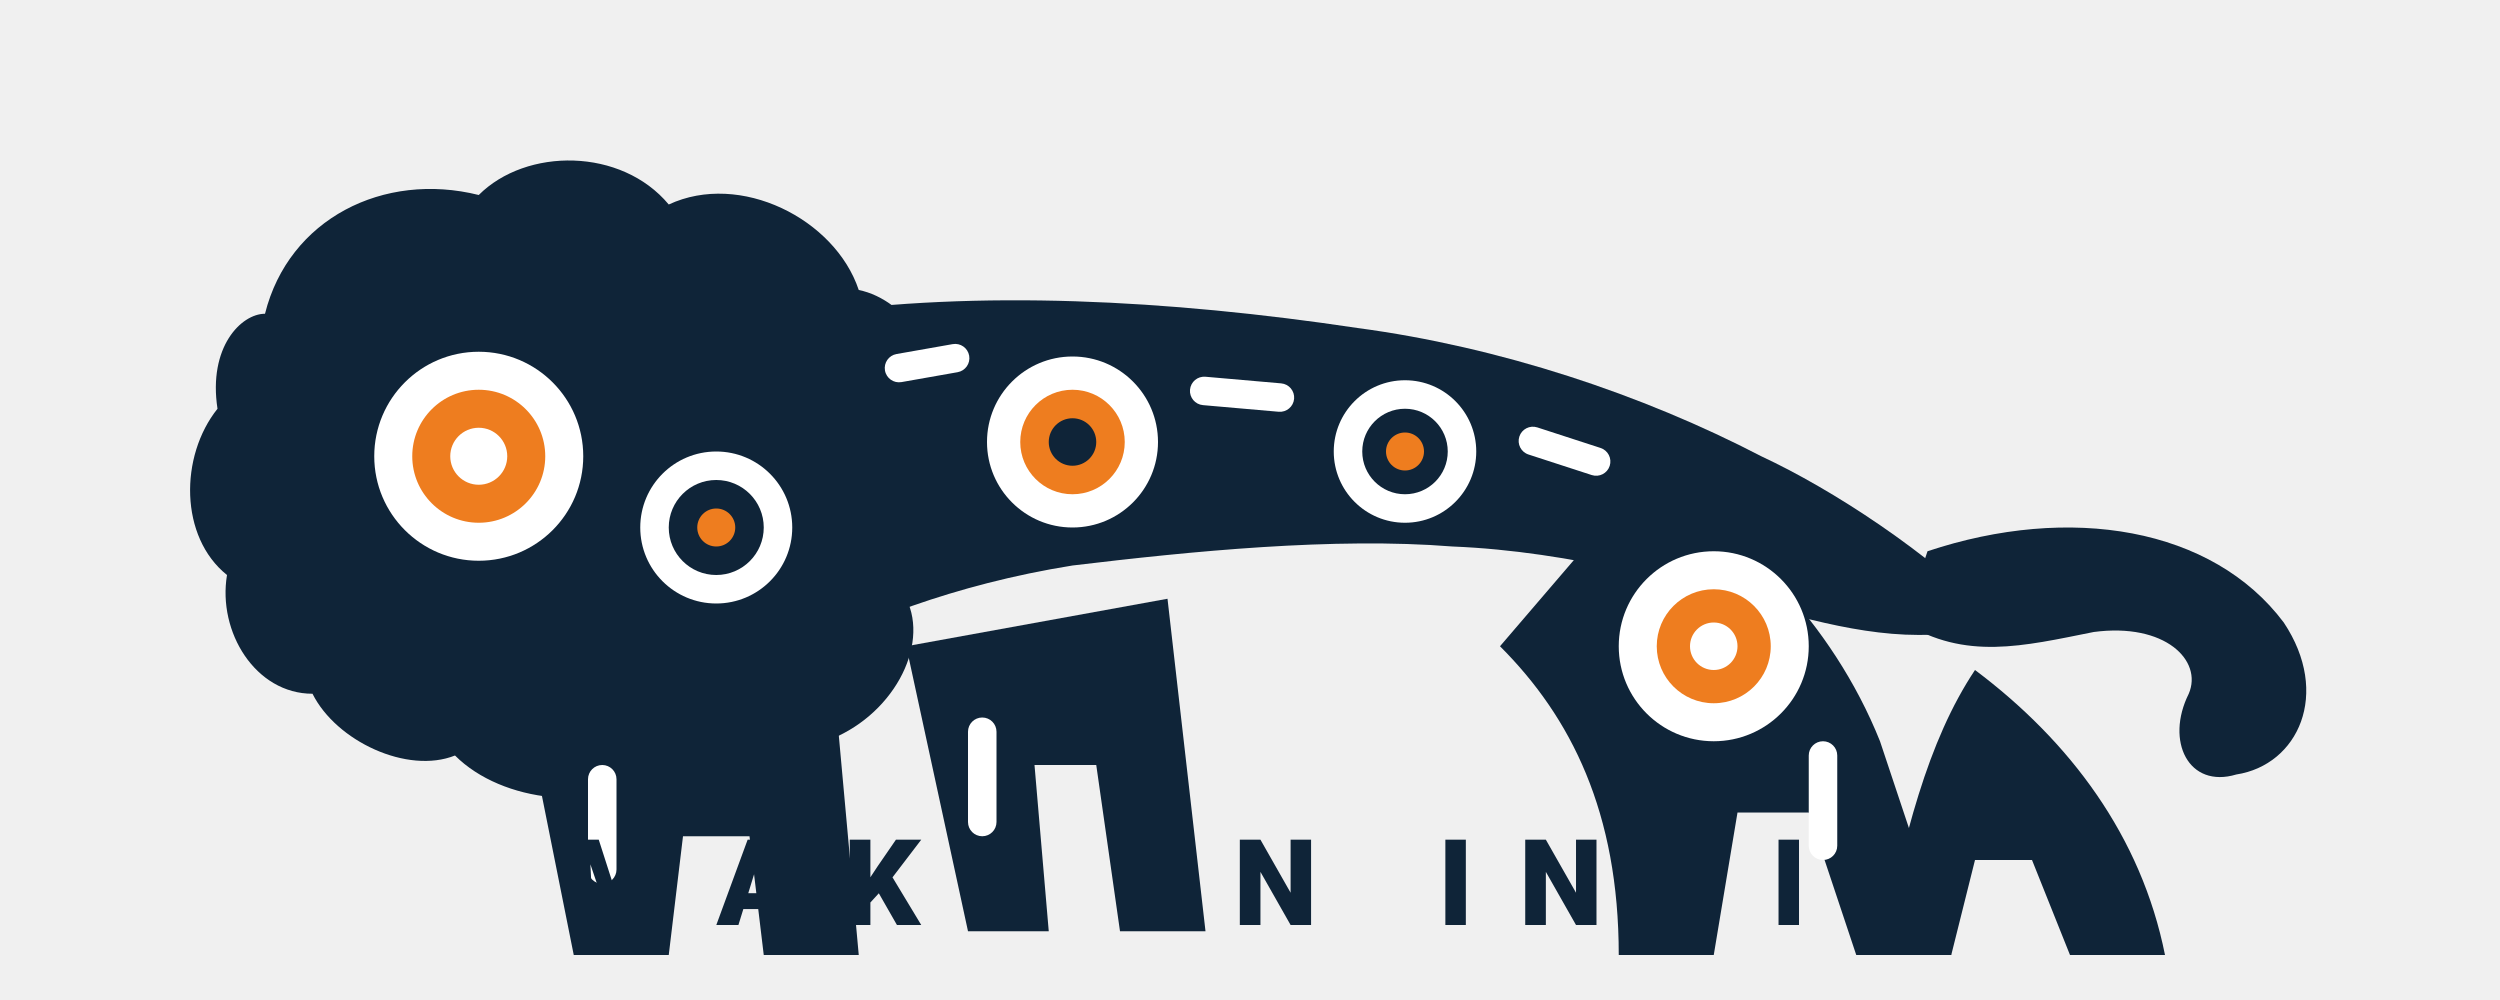
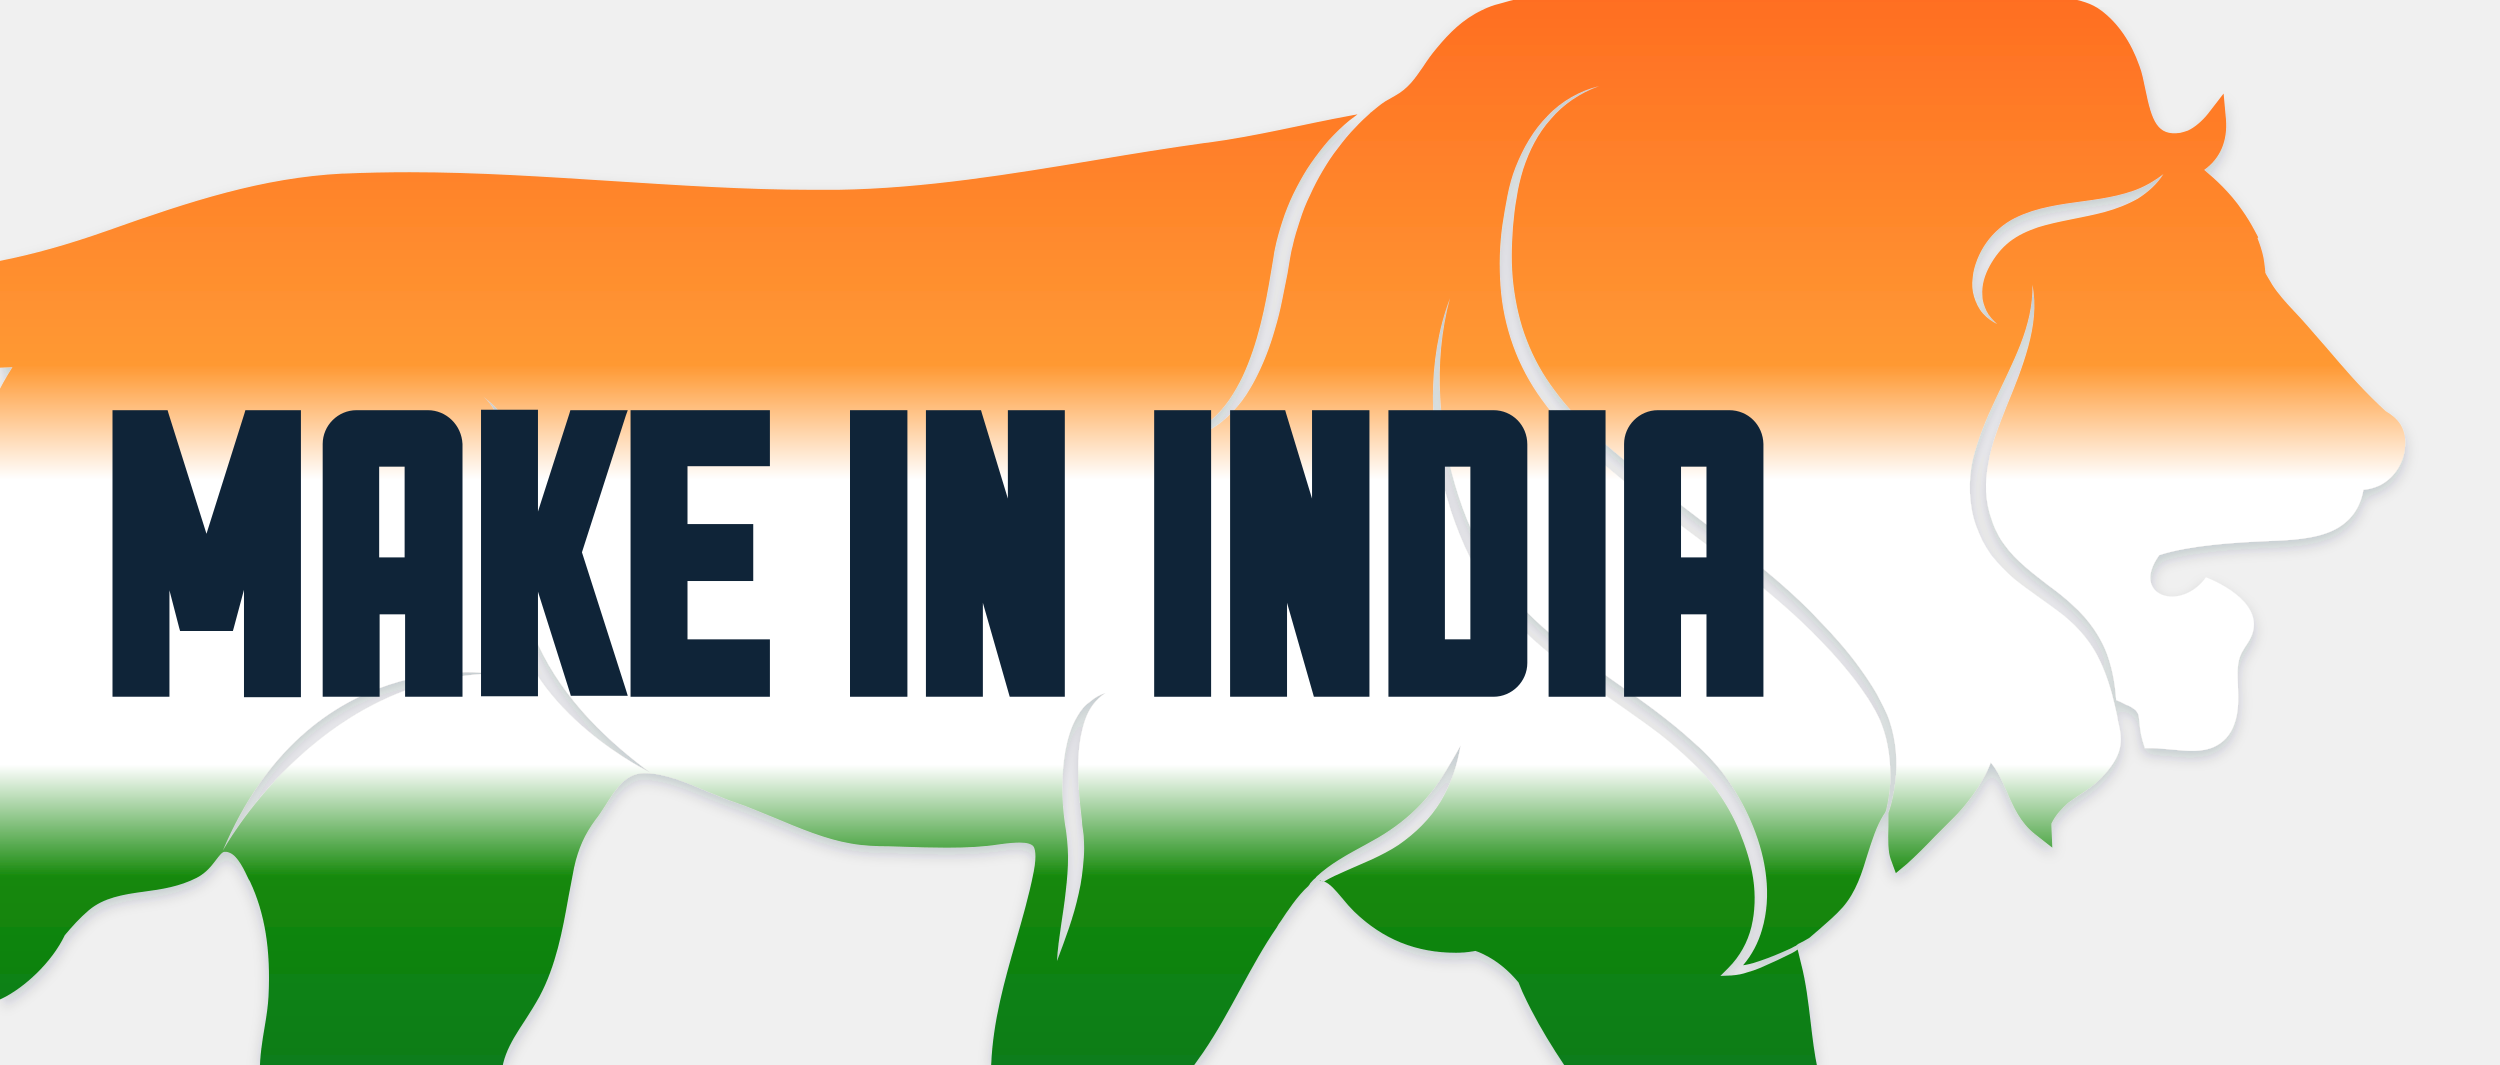
- <svg xmlns="http://www.w3.org/2000/svg" viewBox="0 0 500 200" width="100%" height="100%">
+ <svg xmlns="http://www.w3.org/2000/svg" viewBox="220 260 540 230" width="100%" height="100%">
  <defs>
-     <linearGradient id="miiDarkGrad" x1="0%" y1="0%" x2="100%" y2="100%">
-       <stop offset="0%" stop-color="#0f2438" />
-       <stop offset="100%" stop-color="#071522" />
+     <linearGradient id="tricolourGradient" x1="0%" y1="0%" x2="0%" y2="100%">
+       <stop offset="0%" stop-color="#FF671F" />
+       <stop offset="30%" stop-color="#FF9933" />
+       <stop offset="38%" stop-color="#FFFFFF" />
+       <stop offset="48%" stop-color="#FFFFFF" />
+       <stop offset="58%" stop-color="#FFFFFF" />
+       <stop offset="66%" stop-color="#138808" />
+       <stop offset="100%" stop-color="#046A38" />
    </linearGradient>
-     <linearGradient id="miiOrangeGrad" x1="0%" y1="0%" x2="100%" y2="0%">
-       <stop offset="0%" stop-color="#ee7d1f" />
-       <stop offset="100%" stop-color="#f59e0b" />
-     </linearGradient>
-     <filter id="shadow" x="-5%" y="-5%" width="110%" height="110%">
-       <feDropShadow dx="0" dy="2" stdDeviation="2" flood-opacity="0.15" />
+     <filter id="dropShadow" x="-5%" y="-5%" width="110%" height="110%">
+       <feDropShadow dx="0" dy="1.5" stdDeviation="1.5" flood-color="#0f2438" flood-opacity="0.18" />
    </filter>
  </defs>
-   <g transform="translate(15, 20) scale(0.95)">
-     <path d="M 40 45 C 45 25 65 15 85 20 C 95 10 115 10 125 22 C 140 15 160 25 165 40 C 175 42 185 55 180 70 C 188 80 185 95 175 105 C 180 115 172 130 158 135 C 150 145 135 148 122 142 C 110 150 90 148 80 138 C 70 142 55 135 50 125 C 38 125 30 112 32 100 C 22 92 22 75 30 65 C 28 52 35 45 40 45 Z" fill="#0f2438" />
-     <path d="M 155 45 C 190 40 230 42 270 48 C 300 52 330 62 355 75 C 370 82 390 95 405 110 C 390 115 375 112 360 108 C 340 102 315 95 290 94 C 265 92 235 95 210 98 C 185 102 165 110 150 118 Z" fill="#0f2438" />
-     <path d="M 95 130 L 105 180 L 125 180 L 128 155 L 142 155 L 145 180 L 165 180 L 160 125 Z" fill="#0f2438" />
-     <path d="M 175 115 L 188 175 L 205 175 L 202 140 L 215 140 L 220 175 L 238 175 L 230 105 Z" fill="#0f2438" />
-     <path d="M 330 80 C 350 90 370 110 380 135 L 395 180 L 375 180 L 365 150 L 350 150 L 345 180 L 325 180 C 325 150 315 130 300 115 Z" fill="#0f2438" />
-     <path d="M 400 120 C 420 135 435 155 440 180 L 420 180 L 412 160 L 400 160 L 395 180 L 380 180 C 385 155 390 135 400 120 Z" fill="#0f2438" />
-     <path d="M 390 95 C 420 85 450 90 465 110 C 475 125 468 140 455 142 C 445 145 440 135 445 125 C 448 118 440 110 425 112 C 410 115 398 118 385 110 Z" fill="#0f2438" />
-     <circle cx="85" cy="75" r="22" fill="#ffffff" />
-     <circle cx="85" cy="75" r="14" fill="#ee7d1f" />
-     <circle cx="85" cy="75" r="6" fill="#ffffff" />
-     <circle cx="135" cy="90" r="16" fill="#ffffff" />
-     <circle cx="135" cy="90" r="10" fill="#0f2438" />
-     <circle cx="135" cy="90" r="4" fill="#ee7d1f" />
-     <circle cx="210" cy="72" r="18" fill="#ffffff" />
-     <circle cx="210" cy="72" r="11" fill="#ee7d1f" />
-     <circle cx="210" cy="72" r="5" fill="#0f2438" />
-     <circle cx="280" cy="74" r="15" fill="#ffffff" />
-     <circle cx="280" cy="74" r="9" fill="#0f2438" />
-     <circle cx="280" cy="74" r="4" fill="#ee7d1f" />
-     <circle cx="345" cy="115" r="20" fill="#ffffff" />
-     <circle cx="345" cy="115" r="12" fill="#ee7d1f" />
-     <circle cx="345" cy="115" r="5" fill="#ffffff" />
-     <rect x="170" y="54" width="18" height="6" rx="3" fill="#ffffff" transform="rotate(-10 170 54)" />
-     <rect x="235" y="58" width="22" height="6" rx="3" fill="#ffffff" transform="rotate(5 235 58)" />
-     <rect x="305" y="68" width="20" height="6" rx="3" fill="#ffffff" transform="rotate(18 305 68)" />
-     <rect x="108" y="140" width="6" height="25" rx="3" fill="#ffffff" />
-     <rect x="188" y="130" width="6" height="25" rx="3" fill="#ffffff" />
-     <rect x="365" y="135" width="6" height="25" rx="3" fill="#ffffff" />
+   <g>
+     <path fill="url(#tricolourGradient)" filter="url(#dropShadow)" d="M739.4,357.3c-0.5,3.3-2.6,6.2-5.5,7.6c-1.1,0.5-2.3,0.8-3.4,0.9c-0.7,4-2.8,6.9-6.4,8.7   c-4.1,2-9.6,2.2-14.8,2.4c-6.9,0.3-16.4,0.9-22.9,3c-6.4,8.9,4.7,12.4,10.1,4.8c5.7,2.3,13.5,7.4,9,14.2c-0.4,0.6-0.8,1.2-1.3,2.1   c-1.1,2.1-0.9,4.6-0.8,7.3c0.1,2.8,0.2,5.6-0.9,8.4c-0.8,2.1-2.2,3.6-4,4.5c-2.8,1.4-6.2,1-9.4,0.7c-1.5-0.1-2.9-0.3-4.1-0.3   l-1.7,0l-0.5-1.6c-0.5-1.8-0.6-3.2-0.7-4.2c-0.1-0.7-0.1-1.2-0.3-1.7c-0.2-0.2-0.3-0.5-0.5-0.7c-0.4-0.3-0.9-0.7-1.8-1.1l-0.1,0   c-1.1-0.6-1.8-0.9-2.3-1.1l0,0l0,0c-0.2-3-0.7-6.1-1.7-9.1c-0.7-2.2-1.8-4.3-3.1-6.2c-1.3-1.9-2.9-3.7-4.6-5.2   c-1.7-1.6-3.5-3-5.3-4.3c-1.8-1.4-3.5-2.7-5.1-4.1c-1.6-1.4-3.1-2.9-4.3-4.6c-0.6-0.8-1.2-1.7-1.6-2.6c-0.5-0.9-0.9-1.9-1.2-2.9   c-0.7-1.9-1.1-4-1.2-6c-0.1-2.1,0.1-4.1,0.5-6.2c0.7-4.2,2.4-8.3,4-12.4c1.7-4.1,3.4-8.3,4.6-12.7c1.2-4.4,1.8-9,0.9-13.4   c0.1,4.5-1,8.8-2.6,12.9c-1.6,4.1-3.6,8-5.5,12.1c-1.9,4-3.7,8.3-4.8,12.8c-0.5,2.3-0.7,4.7-0.6,7.1c0.1,2.4,0.5,4.8,1.3,7.1   c0.4,1.1,0.9,2.2,1.4,3.3c0.6,1.1,1.2,2.1,1.9,3.1c1.5,1.9,3.2,3.6,4.9,5.1c3.6,2.9,7.4,5.3,10.8,8c3.3,2.7,6.1,6,7.9,10   c1.3,2.8,2.3,5.9,3,9l0,0c0.3,1.3,0.6,2.5,0.8,3.8c1,4.1,1.3,7.2-3.8,12.4c-1.3,1.3-3,2.5-4.7,3.6c-0.9,0.6-1.6,1.1-2.3,1.6   c-1.4,1.3-2.7,2.6-3.6,4.5c0,0.2,0,0.3,0,0.5l0.2,4.7l-3.7-2.9c-3.2-2.5-4.7-5.9-6.1-9.2c-1.1-2.4-2-4.6-3.5-6.3   c-1.7,4.6-5.5,9.5-8.2,12.1c-1.2,1.2-2.5,2.5-3.8,3.8c-2,2.1-4.2,4.3-6.1,6l-2.4,2l-1.1-3c-0.6-1.6-0.6-4.2-0.5-7.1   c0-0.8,0-1.9,0-2.9l0,0l0,0c0.8-2.2,1.2-4.4,1.5-6.7c0.5-4.3,0.2-8.7-1.2-13c-0.3-1-0.8-2.1-1.3-3.1c-0.5-1-1-1.9-1.5-2.9   c-1.1-1.9-2.3-3.7-3.6-5.5c-2.5-3.5-5.4-6.8-8.4-9.9c-5.9-6.4-12.6-11.8-19.4-17.1l-10.2-7.8c-1.7-1.3-3.3-2.6-5-3.9l-5-4   c-6.7-5.3-13.1-10.7-18-17.4c-2.5-3.3-4.5-6.9-6-10.8c-1.5-3.8-2.4-7.9-2.9-12c-0.5-4.1-0.4-8.3-0.1-12.5c0.2-2.1,0.4-4.2,0.8-6.3   c0.3-2.1,0.8-4.1,1.4-6.1c1.3-4,3.2-7.8,6-10.9c2.7-3.2,6.3-5.6,10.4-7.1c-2.1,0.5-4.1,1.3-6,2.4c-1.9,1.1-3.6,2.4-5.1,4   c-3.1,3.1-5.3,7-6.9,11c-0.8,2-1.4,4.2-1.8,6.3c-0.4,2.1-0.8,4.3-1.1,6.4c-0.6,4.3-0.7,8.7-0.4,13c0.3,4.4,1.2,8.7,2.7,12.9   c1.5,4.2,3.6,8.1,6.2,11.7c2.6,3.6,5.6,6.8,8.7,9.8c3.2,3,6.5,5.7,9.8,8.4l5,4c1.7,1.3,3.4,2.6,5.1,3.9l10.3,7.7   c3.4,2.6,6.8,5.1,10,7.8c3.2,2.7,6.4,5.5,9.4,8.5c3,3,5.9,6.1,8.5,9.4c1.3,1.6,2.5,3.3,3.7,5.1c1.1,1.8,2.2,3.6,2.9,5.5   c1.5,3.8,2,8.1,1.9,12.3c-0.1,2.1-0.4,4.2-0.9,6.3c0,0.1-0.2,0.4-0.2,0.5l0,0c-0.1,0.2-0.3,0.4-0.4,0.6c-1.5,2.4-2.4,5.3-3.4,8.4   c-1.2,4-2.5,8.2-5.4,11.5c-1.5,1.7-3.4,3.3-5.1,4.8c-0.7,0.6-1.4,1.2-2.1,1.8c-0.8,0.5-1.6,0.9-2.4,1.3c0,0.1,0,0.4-0.1,1.3   l0.1-1.3c-0.1,0.1-0.4,0.3-0.5,0.4c-0.5,0.2-0.9,0.5-1.4,0.7c-2,0.9-4.1,1.8-6.2,2.5c-1.1,0.4-2.1,0.7-3.2,0.9   c-0.2,0-0.4,0.1-0.6,0.1c1.9-2.2,3.3-4.9,4.1-7.7c1.1-3.7,1.3-7.6,0.9-11.3c-0.4-3.8-1.4-7.4-2.8-10.9c-1.4-3.5-3.2-6.8-5.3-9.9   c-1.1-1.6-2.2-3-3.5-4.4c-1.3-1.4-2.6-2.7-4-3.9c-2.7-2.5-5.6-4.8-8.5-7c-5.9-4.4-12-8.4-17.7-12.7c-5.7-4.3-11.1-9.1-15.3-14.7   c-1-1.4-2-2.9-2.9-4.4c-0.9-1.5-1.7-3.1-2.5-4.7c-1.6-3.2-2.9-6.5-4-9.9c-1.1-3.4-2-6.9-2.6-10.4c-0.7-3.5-1.1-7.1-1.3-10.7   c-0.4-7.2,0.2-14.4,2.1-21.5c-2.6,6.8-3.7,14.2-3.7,21.5c0,3.7,0.3,7.4,0.8,11c0.5,3.6,1.2,7.3,2.3,10.8c1,3.6,2.3,7,3.8,10.4   c0.8,1.7,1.6,3.4,2.5,5c1,1.6,1.9,3.2,3,4.7c2.2,3,4.6,5.8,7.3,8.5c2.7,2.6,5.5,4.9,8.4,7.2c5.8,4.5,11.9,8.5,17.7,12.7   c2.4,1.8,4,2.8,8.3,6.7c1.3,1.2,2.6,2.4,3.8,3.7c1.2,1.2,2.3,2.6,3.3,4c2,2.8,3.8,5.9,5.1,9.2c1.3,3.2,2.4,6.6,2.9,10.1   c0.5,3.4,0.4,7-0.4,10.3c-0.8,3.3-2.5,6.4-5,8.9l-1.7,1.7l2.4-0.1c1.3-0.1,2.4-0.3,3.5-0.7c1.1-0.3,2.2-0.7,3.3-1.2   c2.1-0.9,4.2-1.9,6.2-2.9c0.4-0.2,0.9-0.5,1.3-0.8l0,0c0.2,1,0.5,1.9,0.7,2.9c1.1,4.2,1.6,8.6,2.1,12.8c0.4,3.4,0.8,6.8,1.5,10.1   c0.9,4.4,4,9,7,13.5c3.7,5.5,7.6,11.2,7.9,17.3c2.1,0.5,6.9,1.1,9.4,1.4c3,0.3,4.1,0.5,4.7,0.7c4.8,1.5,5.6,1.9,6.8,4.9   c0.3,0.7,0.6,1.6,1.3,2.8c0.3,0.5,0.6,1.1,1,1.7c1.2,1.9,2.5,4.1,2.9,6.2c0.6,3.3,0.1,6.1-1.7,8.2c-2.4,3-7.1,4.4-14.1,4.4   c-2.8,0-5.6-0.2-7.7-0.4l-1.3-0.1c-1.8-0.1-3.9-0.2-6.2-0.2c-4.5-0.1-9.2-0.2-13-1.1c-7.7-1.9-8.8-6.4-10-11.1   c-0.3-1.4-0.7-2.8-1.2-4.3c-1.2-3.4-4.3-5-7.8-6.9c-3.4-1.8-6.8-3.7-9-7.2c-1-1.6-1.6-3.2-2.2-4.8c-0.9-2.2-1.7-4.3-3.7-6.4   c-1.5-1.6-3.2-3-5-4.5c-2.6-2.2-5.3-4.4-7.5-7.4c-4.5-6.1-10.1-14.2-14.1-22.8c-0.4-0.8-0.7-1.7-1.1-2.6l0,0   c-2.1-2.5-4.5-4.6-7.6-6.1c-0.6-0.3-1.1-0.5-1.7-0.7c-0.2,0-0.4,0.1-0.6,0.1c-1.2,0.2-2.4,0.3-3.6,0.3c-8.6,0-15.8-2.9-22-8.9   c-0.9-0.9-1.7-1.8-2.5-2.8c-1.6-1.9-2.7-3.2-4-3.7l0,0l0,0l0,0v0c-0.2-0.1-0.4-0.1-0.6-0.1c-0.1,0-0.3,0-0.4-0.1   c0.1,0,0.3,0,0.4,0.1c0.2,0,0.4,0.1,0.6,0.1c1.5-0.9,3.1-1.6,4.7-2.3c1.9-0.8,3.8-1.7,5.7-2.5c1.9-0.9,3.9-1.9,5.7-3.1   c3.6-2.5,6.8-5.6,9.1-9.4c2.3-3.8,3.6-7.9,4.3-12.1c-2.1,3.7-4.1,7.3-6.6,10.4c-2.5,3.1-5.5,5.8-8.8,8c-3.2,2.2-7,3.9-10.7,6.2   c-1.8,1.1-3.6,2.4-5.2,3.9l0.1,0c-0.4,0.3-0.8,0.7-1.4,1.4l0.1,0c-0.1,0.1-0.3,0.3-0.4,0.5c-2.2,1.9-4.8,5.8-5.9,7.5   c-0.4,0.5-0.7,1-0.9,1.4c-2.9,4.2-5.4,8.8-7.8,13.2c-2.5,4.6-5.1,9.4-8.1,13.8c-1.3,1.9-2.7,3.8-4.1,5.6c-3.4,4.6-6.9,9.4-9.7,14.5   c-2.1,3.9-3.4,7.5-4,11c-0.7,3.8-0.7,5.7-0.7,6.6c0.6-0.1,1.3-0.1,1.9,0c2.2,0.5,3.9,2.2,4.8,3.1c0.8,1,1.2,2,1.4,2.8   c0.1,0.3,0.2,0.6,0.3,0.8c0.2,0.1,0.6,0.1,0.9,0.1c0.4,0,0.7,0.1,1.2,0.2c1.5,0.3,2.9,0.9,4.3,1.4l0.6,0.3c2.6,1,6.1,2.4,7.6,5.4   c1.5,3.1,1.7,5.6,0.6,7.8c-1.8,3.8-6.9,4.9-10.9,5.9c-4.7,1.1-11.8,2.4-19.2,2.4c-6.2,0-11.4-0.9-15.5-2.7c-3.3-1.4-9-4.5-10.4-8.8   c-1.2-3.9,0.5-6.8,1.9-9.2c0.5-0.9,1-1.7,1.3-2.5c0.6-1.4,0.7-2.1,0.7-2.4c-0.2-0.1-0.5-0.2-0.8-0.4c-1.1-0.5-2.6-1.2-4.1-2.7   c-3.8-3.9-2-11.3-1.6-12.7c1-3.5,2.3-6.6,3.6-9.5c2-4.5,3.9-8.8,4.1-14.4c0.4-9.4,2.9-18.1,5.3-26.5c1.4-4.9,2.9-10,3.9-15.2   c0.7-3.7,0.2-5-0.1-5.4c-0.4-0.5-1.4-0.8-2.9-0.8c-1.1,0-2.5,0.1-4.6,0.4c-3.2,0.5-6.8,0.7-11.2,0.7c-3.2,0-6.5-0.1-9.3-0.2   c-1,0-2.1-0.1-3.1-0.1c-2.7,0-5.5-0.1-8.3-0.6c-5.4-0.9-11.1-3.3-16.6-5.6c-3-1.2-5.7-2.4-8.4-3.3c-1.9-0.6-3.8-1.5-5.9-2.3   c-4.6-2-9.4-4-13.6-4l-0.3,0c-3.8,0.1-5.9,3.2-8.2,6.9c-0.7,1.1-1.4,2.2-2.2,3.2c-2.3,3.1-3.7,6.2-4.6,10.3c-0.4,2-0.8,4.1-1.2,6.3   c-1.3,7.3-2.7,14.9-6.3,21.6c-1,1.8-2,3.4-3.1,5.1c-3.3,5-6,9.3-4.8,15.4c1.2,5.9,6.6,10.2,11.8,14.4c1.9,1.6,3.8,3,5.4,4.6   c6.5,6.1,11.3,8.1,19.4,8.1c0.8,0,1.6,0,2.5-0.1c0.9,0,1.7-0.1,2.5-0.2c1.1-0.1,2.2-0.2,3.2-0.2c2.5,0,5.5,0.5,8.7,3.8   c2.2,2.4,5.6,7.7,5.3,12c-0.6,8.1-10.7,8.4-18.1,8.6c-2,0.1-3.9,0.1-5.2,0.3c-1.6,0.2-3.1,0.5-4.8,0.8c-4.7,0.8-9.6,1.6-14.5,1.6   c-2.2,0-4.2-0.1-6.1-0.5c-5.3-0.8-6.8-2.8-9-5.5c-0.6-0.7-1.2-1.5-2-2.4c-2.5-2.8-5.4-4.3-8.7-6.1c-0.6-0.3-1.2-0.7-1.8-1   c-7.5-4.2-13.5-9.4-20-15.2c-1.4-1.3-3.1-2.7-4.8-4.1c-5.1-4.2-10.8-9.1-13.9-13.9c-3.5-5.5-2.4-12.8-1.3-19.2   c0.4-2.3,0.7-4.5,0.8-6.4c0.5-10.1-0.8-18-4-24.8l-0.3-0.5c-0.9-1.9-2.3-5-4.1-5.7c-0.3-0.1-0.5-0.2-0.7-0.2l-0.5,0   c-0.4,0.1-0.8,0.5-1.7,1.7c-1,1.3-2.1,2.8-4.2,3.9c-3.7,1.9-7.6,2.5-11.4,3c-4.5,0.6-8.7,1.3-11.9,4c-2,1.7-3.6,3.5-5.2,5.4   c-2.8,5.9-8.8,11.4-13.6,13.7c-2.1,1-4.3,1.5-6.4,2c-0.1,0-0.1,0-0.2,0c-2.9,1.2-5.9,2.4-8.3,4c-4.1,2.8-6.5,7-8.9,11.7   c-1.8,3.4-2.4,6.6-3.1,10.3c-0.3,1.7-0.6,3.4-1.1,5.3c-0.2,0.8-0.4,1.5-0.6,2.3c-1.2,4.4-2.3,8.5-1,12.6c1.2-0.1,2.5-0.6,3.9-1.1   c1.9-0.8,4.2-1.6,6.7-1.4c5,0.4,9.5,3.7,12.8,6.2c3.6,2.6,6.1,7.9,6.2,12.9c0.1,3.8-1.3,7-3.8,9.1c-2.6,2.1-7.5,2.7-11.4,3.1   c-0.9,0.1-1.7,0.2-2.3,0.3c-4,0.6-8.4,1.1-12.9,1.1c-0.5,0-1,0-1.5,0c-7.5,0-17.8-0.1-21-8.7c-1.4-3.7-2.1-7.3-2.8-10.8   c-1.1-5.6-2.2-11-6-16c-5.1-6.7-4-13.1-2.9-19.9c0.2-1.3,0.5-2.7,0.7-4.1c0.7-5,1-9.2,0.3-13.4c-0.2-1-0.6-2.2-1-3.5   c-1-2.9-2-6.1-1.3-8.9c1.5-6,7.2-8,12.1-9.8c2.6-0.9,5-1.8,6.8-3.1c-1.8-13.2,4.3-26.8,9.2-37.8c1.5-3.4,2.7-7,4-10.9   c2.1-6.3,4.3-12.8,7.9-18.2l1.3-1.9c4.1-6.2,8.3-12.6,12.2-19c0.5-0.9,1.1-1.8,1.6-2.7c2.2-3.6,4.3-7.1,5.9-11.2   c2.2-5.9,4.4-10.5,7.2-14.9c-5.6,0.3-16.2,0.4-36.8,0.7c-19.7,0.2-42.1,0.4-46.6,1.2c-13.1,2.1-44.8,9.7-56.8,34.1   c-4.4,8.9-6.7,23.4-1.5,34.1c3.8,7.8,16.4,20.7,24.2,21.4c1,0.1,2.1,0.2,3,0.3c9.8,0.8,16.3,1.4,25.7,7.7   c6.3,4.3,13.1,10.7,20.8,19.7l2.3,2.7l-3.4,0.9c-8.4,2.2-17,4.4-25.6,4.4c-6.1,0-11.7-1.1-17-3.4c-6.7-2.8-11.1-4.7-14.3-11.7   c-0.3-0.8-0.5-1.8-0.7-3.7c-0.1-1.1-0.3-2.9-0.5-3.7c-14.2-5.1-24.2-13.7-29.7-25.6c-5.1-10.9-6.2-24.2-3.3-39.3   c2.2-11.6,8.3-21.7,17.6-29.4c32.6-26.9,70.7-28.6,110.9-30.4l5.3-0.2c17.1-0.8,30.2-3.4,46.7-9.2c18.3-6.5,33.7-11.5,50.9-12.4   l0.4,0c4.5-0.2,9.3-0.3,14.2-0.3c14.6,0,29.4,1,43.6,1.9c14.2,0.9,28.9,1.9,43.4,1.9c1.8,0,3.6,0,5.5,0c18.8-0.3,37.4-3.4,55.5-6.4   c7.7-1.3,15.7-2.6,23.6-3.7l0.9-0.1c10.5-1.4,20.7-4,31.1-5.9c0.4-0.1,0.7-0.1,1.1-0.2c0,0,0,0-0.1,0.1h0c-0.5,0.4-1.1,0.8-1.6,1.2   c-1.6,1.3-3.1,2.8-4.5,4.3c-1.4,1.6-2.6,3.2-3.8,4.9c-1.2,1.7-2.2,3.5-3.2,5.4c-1,1.9-1.8,3.8-2.5,5.7c-0.7,2-1.3,4-1.8,6   c-0.2,1-0.5,2.1-0.6,3.1l-0.5,3c-1.3,7.9-2.9,15.8-6.2,22.9c-1.7,3.5-3.8,6.9-6.8,9.4c-1.5,1.2-3.2,2.2-5.1,2.8   c-1.9,0.6-3.9,0.8-5.9,0.8c2,0.4,4.1,0.5,6.1,0.2c2.1-0.4,4.1-1.2,5.9-2.4c1.8-1.2,3.3-2.7,4.7-4.3c1.4-1.6,2.5-3.4,3.5-5.2   c2-3.7,3.5-7.6,4.6-11.5c0.6-2,1.1-4,1.5-6c0.4-2,0.8-4,1.2-6l0.5-3c0.2-1,0.3-1.9,0.6-2.9c0.4-1.9,1-3.8,1.6-5.6   c0.6-1.9,1.3-3.7,2.2-5.5c0.8-1.8,1.7-3.5,2.7-5.2c1-1.7,2.1-3.4,3.3-4.9c1.2-1.6,2.4-3.1,3.8-4.5c1-1.1,2.1-2.1,3.2-3.1l0-0.1   l0.1,0c1-0.8,2-1.7,3.1-2.4c0.7-0.4,1.4-0.8,2.1-1.2c2.9-1.6,4.3-3.7,6.1-6.3c0.9-1.4,1.9-2.8,3.1-4.2c2.5-3,5.4-6,9.6-8   c1.2-0.6,2.5-1.1,3.8-1.4c5.3-1.5,10.6-2.9,16.6-2.7c0.9,0,1.8,0,2.7,0c3.5,0,6.7,0,10.6,1c3.2,0.8,5.8,0.5,9.3-1   c2.2-1,4.3-2,6.4-3.1c1.2-0.6,2.5-1.2,3.7-1.8c6.9-3.3,15-6.7,24.5-5c4.7,0.9,9.3,0.1,14.2-0.8c0.4-0.1,0.7-0.1,1-0.2l0,0   c4.6-0.8,9.4-1.6,14.4-0.9c3.7,0.5,7.3,1.2,10.7,4.4c1.5,1.4,2.4,3.2,3.1,4.8c0.6,1.1,1.2,2.4,1.7,2.8c1,0.7,2.5,1,4.1,1.3   c2.3,0.5,4.8,1,7,2.7c3.6,2.7,6.4,6.8,8.2,11.9c0.6,1.5,0.9,3.3,1.3,5.1c1.4,6.9,2.6,10.1,7.5,9.4c0.5-0.1,1.1-0.3,1.7-0.5   c1.5-0.7,3.1-2.1,4.3-3.6l3.4-4.4l0.5,5.5c0.4,4.7-1.2,8.5-4.7,11c2.4,2,5.6,4.9,8.2,8.7c1,1.4,1.9,2.9,2.7,4.4   c0.3,0.5,0.5,1,0.8,1.5l-0.2,0.1c0.5,1.3,1,2.7,1.3,4.2c0.3,1.6,0.3,2.5,0.4,3c0,0.1,0,0.2,0,0.3c0.1,0.3,1,1.7,1.5,2.6   c1.2,1.9,3,3.9,4.7,5.7c0.5,0.5,0.9,1,1.4,1.5c2.1,2.3,3.9,4.5,5.7,6.5c3.5,4.1,6.8,8,11.2,12.2c0.5,0.5,1.1,1,1.5,1.4   C737.8,350.3,740.1,352.4,739.4,357.3L739.4,357.3z M504,450.1c-0.2,0-0.4,0-0.6,0l0,0l0,0C503.6,450.1,503.8,450.1,504,450.1   L504,450.1z M680.8,301.2c-2.3,0.8-4.6,1.3-7,1.7c-4.8,0.8-9.8,1.1-14.9,2.7c-1.2,0.4-2.5,0.9-3.7,1.5c-1.2,0.6-2.4,1.4-3.4,2.3   c-2.1,1.8-3.7,4.1-4.7,6.6c-0.5,1.3-0.9,2.6-1,4c-0.2,1.4-0.1,2.8,0.3,4.1c0.4,1.3,1,2.6,1.9,3.6c0.9,1,2,1.8,3.1,2.3   c-0.9-0.8-1.8-1.8-2.3-2.8c-0.5-1.1-0.9-2.2-0.9-3.3c-0.2-2.3,0.5-4.5,1.6-6.5c1.1-2,2.5-3.8,4.3-5.2c1.8-1.4,3.8-2.3,6.1-3.1   c4.5-1.4,9.5-2,14.4-3.3c2.5-0.7,4.9-1.6,7.2-2.9c2.2-1.4,4.2-3.2,5.5-5.3C685.2,299.2,683.1,300.4,680.8,301.2L680.8,301.2z    M268.1,443.8c0,0,20-36.9,57.8-38.3C325.9,405.5,286.9,399.1,268.1,443.8L268.1,443.8z M332.1,383c-0.6-11.1,1.4-20.6-3.6-32.8   c-0.8-2-2.6-3.3-4.2-4.6c8.5,7.3,2.6,24.9,6.3,46.8c3.7,21.9,29.9,34.5,29.9,34.5c-4.1-3-8-6.3-11.6-9.9   C339.7,407.7,332.9,396.3,332.1,383L332.1,383z M452.7,414.7c-1.4,2.3-2.1,4.9-2.6,7.5c-0.9,5.2-0.8,10.5-0.1,15.6   c0.1,0.6,0.2,1.3,0.3,1.9c0.1,0.6,0.1,1.2,0.2,1.8c0.1,1.2,0.2,2.4,0.2,3.6c0,2.4-0.2,4.9-0.5,7.4c-0.5,4.9-1.6,10-1.9,15.1   c1.8-4.8,3.6-9.5,4.7-14.6c0.6-2.5,0.9-5.1,1.1-7.8c0.1-1.3,0.1-2.6,0-4c0-0.7-0.1-1.3-0.2-2c-0.1-0.7-0.2-1.3-0.2-1.9   c-0.6-4.9-1-9.9-0.7-14.7c0.2-2.4,0.6-4.8,1.4-7.1c0.8-2.3,2.2-4.4,4.4-5.8c-1.2,0.3-2.4,1-3.4,1.9   C454.2,412.4,453.4,413.5,452.7,414.7L452.7,414.7z" />
+     <polygon fill="#0f2438" points="273.1,409.9 273.1,383.6 269.8,395.7 259.1,395.7 255.9,383.7 255.9,409.9 244.7,409.9 244.7,349.1    255.7,349.1 264.5,376.9 273.3,349.1 284.3,349.1 284.3,409.9 273.1,409.9  " />
+     <path fill="#0f2438" d="M284.8,348.6h-1h-10.2H273l-0.2,0.7l-8.2,26l-8.2-26l-0.2-0.7h-0.7h-10.2h-1v1v59.9v1h1h10.3h1v-1v-22l2.1,8.1   l0.2,0.7h0.7h10h0.7l0.2-0.7l2.2-8.2v22.2v1h1h10.3h1v-1v-59.9V348.6L284.8,348.6z M283.8,349.5v59.9h-10.3V380l-4.1,15.2h-10   l-4-15.2v29.4h-10.3v-59.9h10.2l9.2,28.9l9.2-28.9H283.8L283.8,349.5z" />
+     <path fill="#0f2438" d="M307.9,360.3h-6.5v20.6h6.5V360.3L307.9,360.3z M307.9,409.9v-17.8h-6.5v17.8h-11.2v-54c0-3.8,3.1-6.8,6.8-6.8   h15.4c3.8,0,6.8,3.1,6.8,6.8v54H307.9L307.9,409.9z" />
+     <path fill="#0f2438" d="M301.9,360.8h5.5v19.6h-5.5V360.8L301.9,360.8z M312.4,348.6H297c-4,0-7.3,3.3-7.3,7.3v53.6v1h1h10.3h1v-1   v-16.8h5.5v16.8v1h1h10.4h1v-1v-41.7v-9.6v-2.3C319.7,351.8,316.4,348.6,312.4,348.6L312.4,348.6z M300.9,381.4h7.4v-21.6h-7.4   V381.4L300.9,381.4z M312.4,349.5c3.4,0,6.3,2.8,6.3,6.3v2.3v9.6v41.7h-10.4v-17.8h-7.4v17.8h-10.3v-53.6c0-3.5,2.8-6.3,6.3-6.3   H312.4L312.4,349.5z" />
+     <polygon fill="#0f2438" points="343.5,409.9 343.3,409.2 335.7,385 335.6,385 335.6,409.9 324.4,409.9 324.4,349.1 335.6,349.1    335.6,373.6 343.4,349.1 354.9,349.1 345.2,379.4 354.9,409.9 343.5,409.9  " />
+     <path fill="#0f2438" d="M355.6,348.6h-1.3h-10.4h-0.7l-0.2,0.7l-6.8,21.2v-21v-1h-1h-10.3h-1v1v59.9v1h1h10.3h1v-1v-21.6l6.8,21.5   l0.1,0.3l0.2,0.7h0.7h10.3h1.3l-0.4-1.3l-9.5-29.7l9.5-29.6L355.6,348.6L355.6,348.6z M354.2,349.5l-9.6,29.9l9.6,30h-10.3   l-0.1-0.3l-7.7-24.5h-0.9v24.9h-10.3v-59.9h10.3v24.7h0.8l7.9-24.7H354.2L354.2,349.5z" />
+     <polygon fill="#0f2438" points="356.8,409.9 356.8,349.1 385.9,349.1 385.9,360.3 368.1,360.3 368.1,373.8 382.3,373.8 382.3,385    368.1,385 368.1,398.6 385.9,398.6 385.9,409.9 356.8,409.9  " />
+     <path fill="#0f2438" d="M386.3,348.6h-1h-28.1h-1v1v59.9v1h1h28.1h1v-1v-10.4v-1h-1h-16.8v-12.6h13.2h1v-1v-10.3v-1h-1h-13.2v-12.5   h16.8h1v-1v-10.3V348.6L386.3,348.6z M385.4,349.5v10.3h-17.8v14.5h14.2v10.3h-14.2v14.5h17.8v10.4h-28.1v-59.9H385.4L385.4,349.5z   " />
+     <polygon fill="#0f2438" points="404.2,349.1 415.4,349.1 415.4,409.9 404.2,409.9 404.2,349.1  " />
+     <path fill="#0f2438" d="M415.9,348.6h-1h-10.3h-1v1v59.9v1h1H415h1v-1v-59.9V348.6L415.9,348.6z M415,409.4h-10.3v-59.9H415V409.4   L415,409.4z" />
+     <polygon fill="#0f2438" points="438.4,409.9 431.7,386.7 431.7,409.9 420.5,409.9 420.5,349.1 431.5,349.1 438.2,370.9 438.2,349.1    449.5,349.1 449.5,409.9 438.4,409.9  " />
+     <path fill="#0f2438" d="M450,348.6h-1h-10.3h-1v1v18.1l-5.6-18.4l-0.2-0.7h-0.7h-10.2h-1v1v59.9v1h1h10.3h1v-1v-19.3l5.6,19.6l0.2,0.7   h0.7H449h1v-1v-59.9V348.6L450,348.6z M449,349.5v59.9h-10.3l-7.5-26.2v26.2h-10.3v-59.9h10.2l7.5,24.6v-24.6H449L449,349.5z" />
+     <polygon fill="#0f2438" points="469.9,349.1 481.1,349.1 481.1,409.9 469.9,409.9 469.9,349.1  " />
+     <path fill="#0f2438" d="M481.6,348.6h-1h-10.3h-1v1v59.9v1h1h10.3h1v-1v-59.9V348.6L481.6,348.6z M480.6,409.4h-10.3v-59.9h10.3V409.4   L480.6,409.4z" />
+     <polygon fill="#0f2438" points="504.1,409.9 497.4,386.7 497.4,409.9 486.2,409.9 486.2,349.1 497.2,349.1 503.9,370.9 503.9,349.1    515.2,349.1 515.2,409.9 504.1,409.9  " />
+     <path fill="#0f2438" d="M515.7,348.6h-1h-10.3h-1v1v18.1l-5.6-18.4l-0.2-0.7h-0.7h-10.2h-1v1v59.9v1h1h10.3h1v-1v-19.3l5.6,19.6   l0.2,0.7h0.7h10.3h1v-1v-59.9V348.6L515.7,348.6z M514.7,349.5v59.9h-10.3l-7.5-26.2v26.2h-10.3v-59.9h10.2l7.5,24.6v-24.6H514.7   L514.7,349.5z" />
+     <path fill="#0f2438" d="M538.1,360.3h-6.5v38.3h6.5V360.3L538.1,360.3z M520.4,409.9v-60.8h22.2c3.8,0,6.8,3.1,6.8,6.8v47.2   c0,3.7-3.1,6.8-6.8,6.8H520.4L520.4,409.9z" />
+     <path fill="#0f2438" d="M532.1,360.8h5.5v37.3h-5.5V360.8L532.1,360.8z M542.6,348.6h-21.7h-1v1v59.9v1h1h21.7c4,0,7.3-3.3,7.3-7.3   v-47.2C549.9,351.8,546.6,348.6,542.6,348.6L542.6,348.6z M531.1,399.1h7.4v-39.3h-7.4V399.1L531.1,399.1z M542.6,349.5   c3.4,0,6.3,2.8,6.3,6.3v47.2c0,3.4-2.9,6.3-6.3,6.3h-21.7v-59.9H542.6L542.6,349.5z" />
+     <polygon fill="#0f2438" points="555.1,349.1 566.3,349.1 566.3,409.9 555.1,409.9 555.1,349.1  " />
+     <path fill="#0f2438" d="M566.8,348.6h-1h-10.3h-1v1v59.9v1h1h10.3h1v-1v-59.9V348.6L566.8,348.6z M565.8,409.4h-10.3v-59.9h10.3V409.4   L565.8,409.4z" />
+     <path fill="#0f2438" d="M589,360.3h-6.5v20.6h6.5V360.3L589,360.3z M589,409.9v-17.8h-6.5v17.8h-11.2v-54c0-3.8,3.1-6.8,6.8-6.8h15.4   c3.8,0,6.8,3.1,6.8,6.8v54H589L589,409.9z" />
+     <path fill="#0f2438" d="M583.1,360.8h5.5v19.6h-5.5V360.8L583.1,360.8z M593.5,348.6h-15.4c-4,0-7.3,3.3-7.3,7.3v53.6v1h1h10.3h1v-1   v-16.8h5.5v16.8v1h1h10.3h1v-1v-41.7v-9.6v-2.3C600.8,351.8,597.6,348.6,593.5,348.6L593.5,348.6z M582.1,381.4h7.4v-21.6h-7.4   V381.4L582.1,381.4z M593.5,349.5c3.4,0,6.3,2.8,6.3,6.3v2.3v9.6v41.7h-10.3v-17.8h-7.4v17.8h-10.3v-53.6c0-3.5,2.8-6.3,6.3-6.3   H593.5L593.5,349.5z" />
  </g>
-   <text x="250" y="185" text-anchor="middle" font-family="-apple-system, BlinkMacSystemFont, 'Segoe UI', Roboto, 'Helvetica Neue', Arial, sans-serif" font-weight="900" font-size="24" fill="#0f2438" letter-spacing="9">MAKE IN INDIA</text>
</svg>
